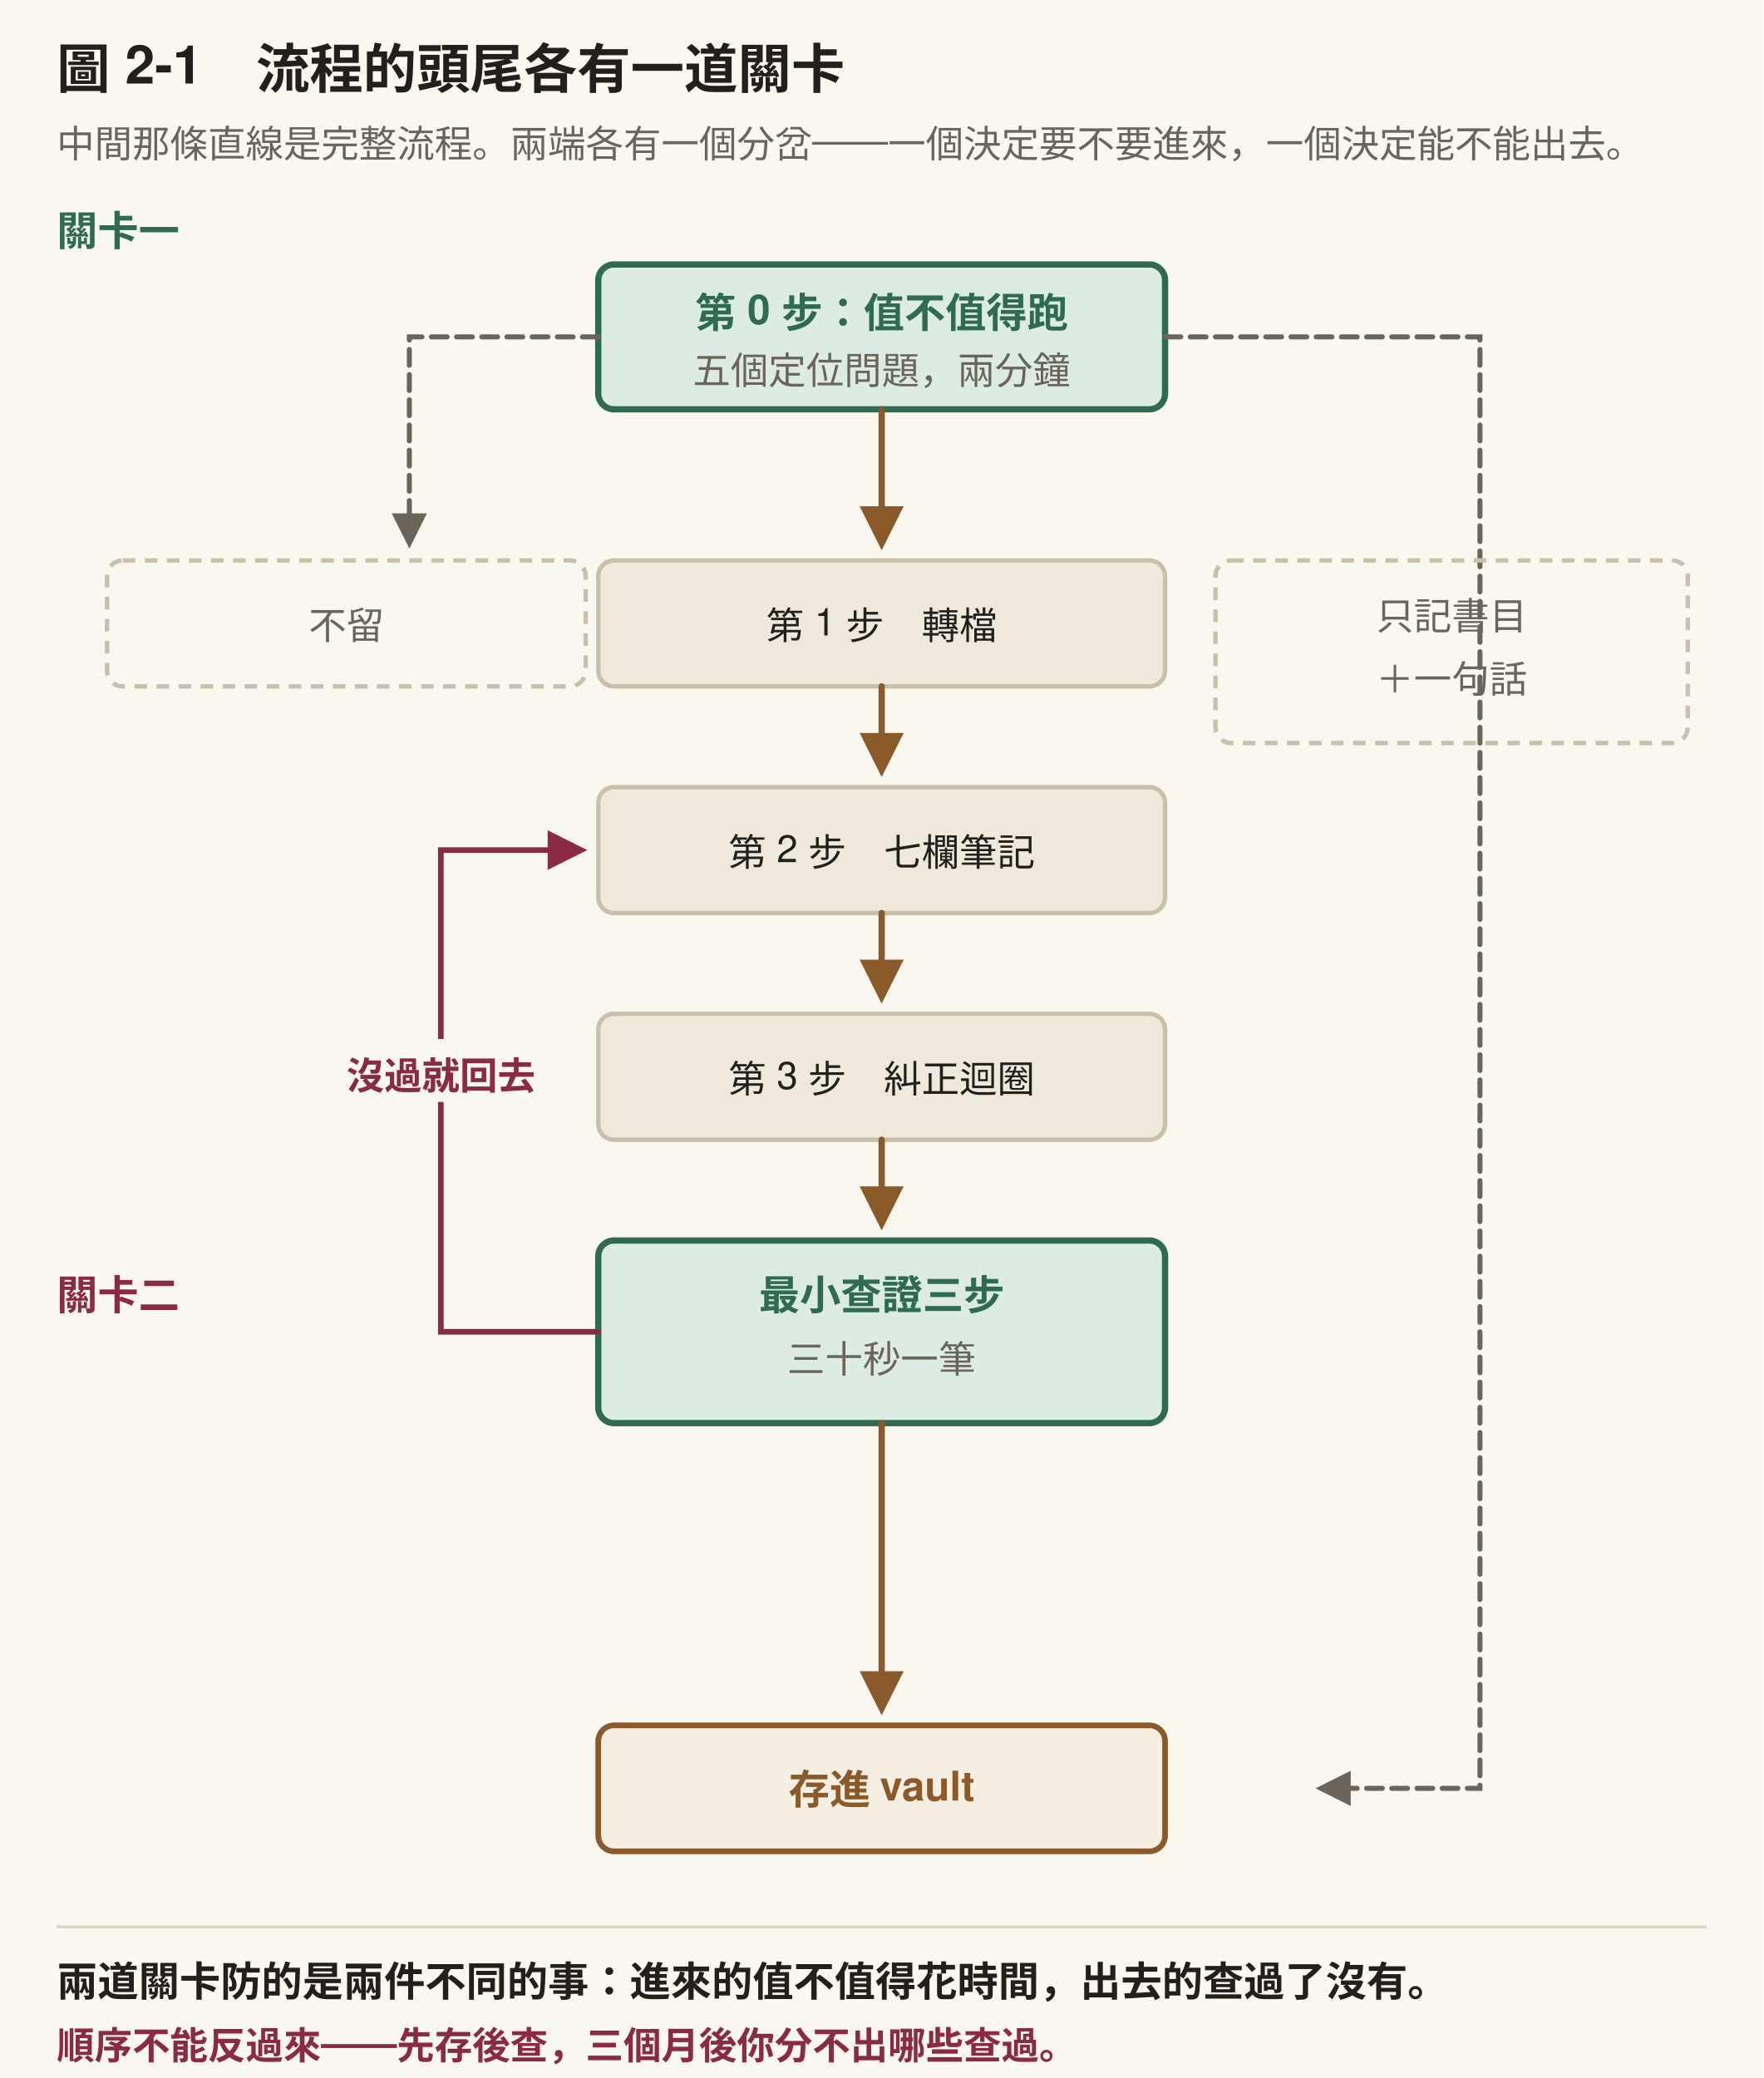
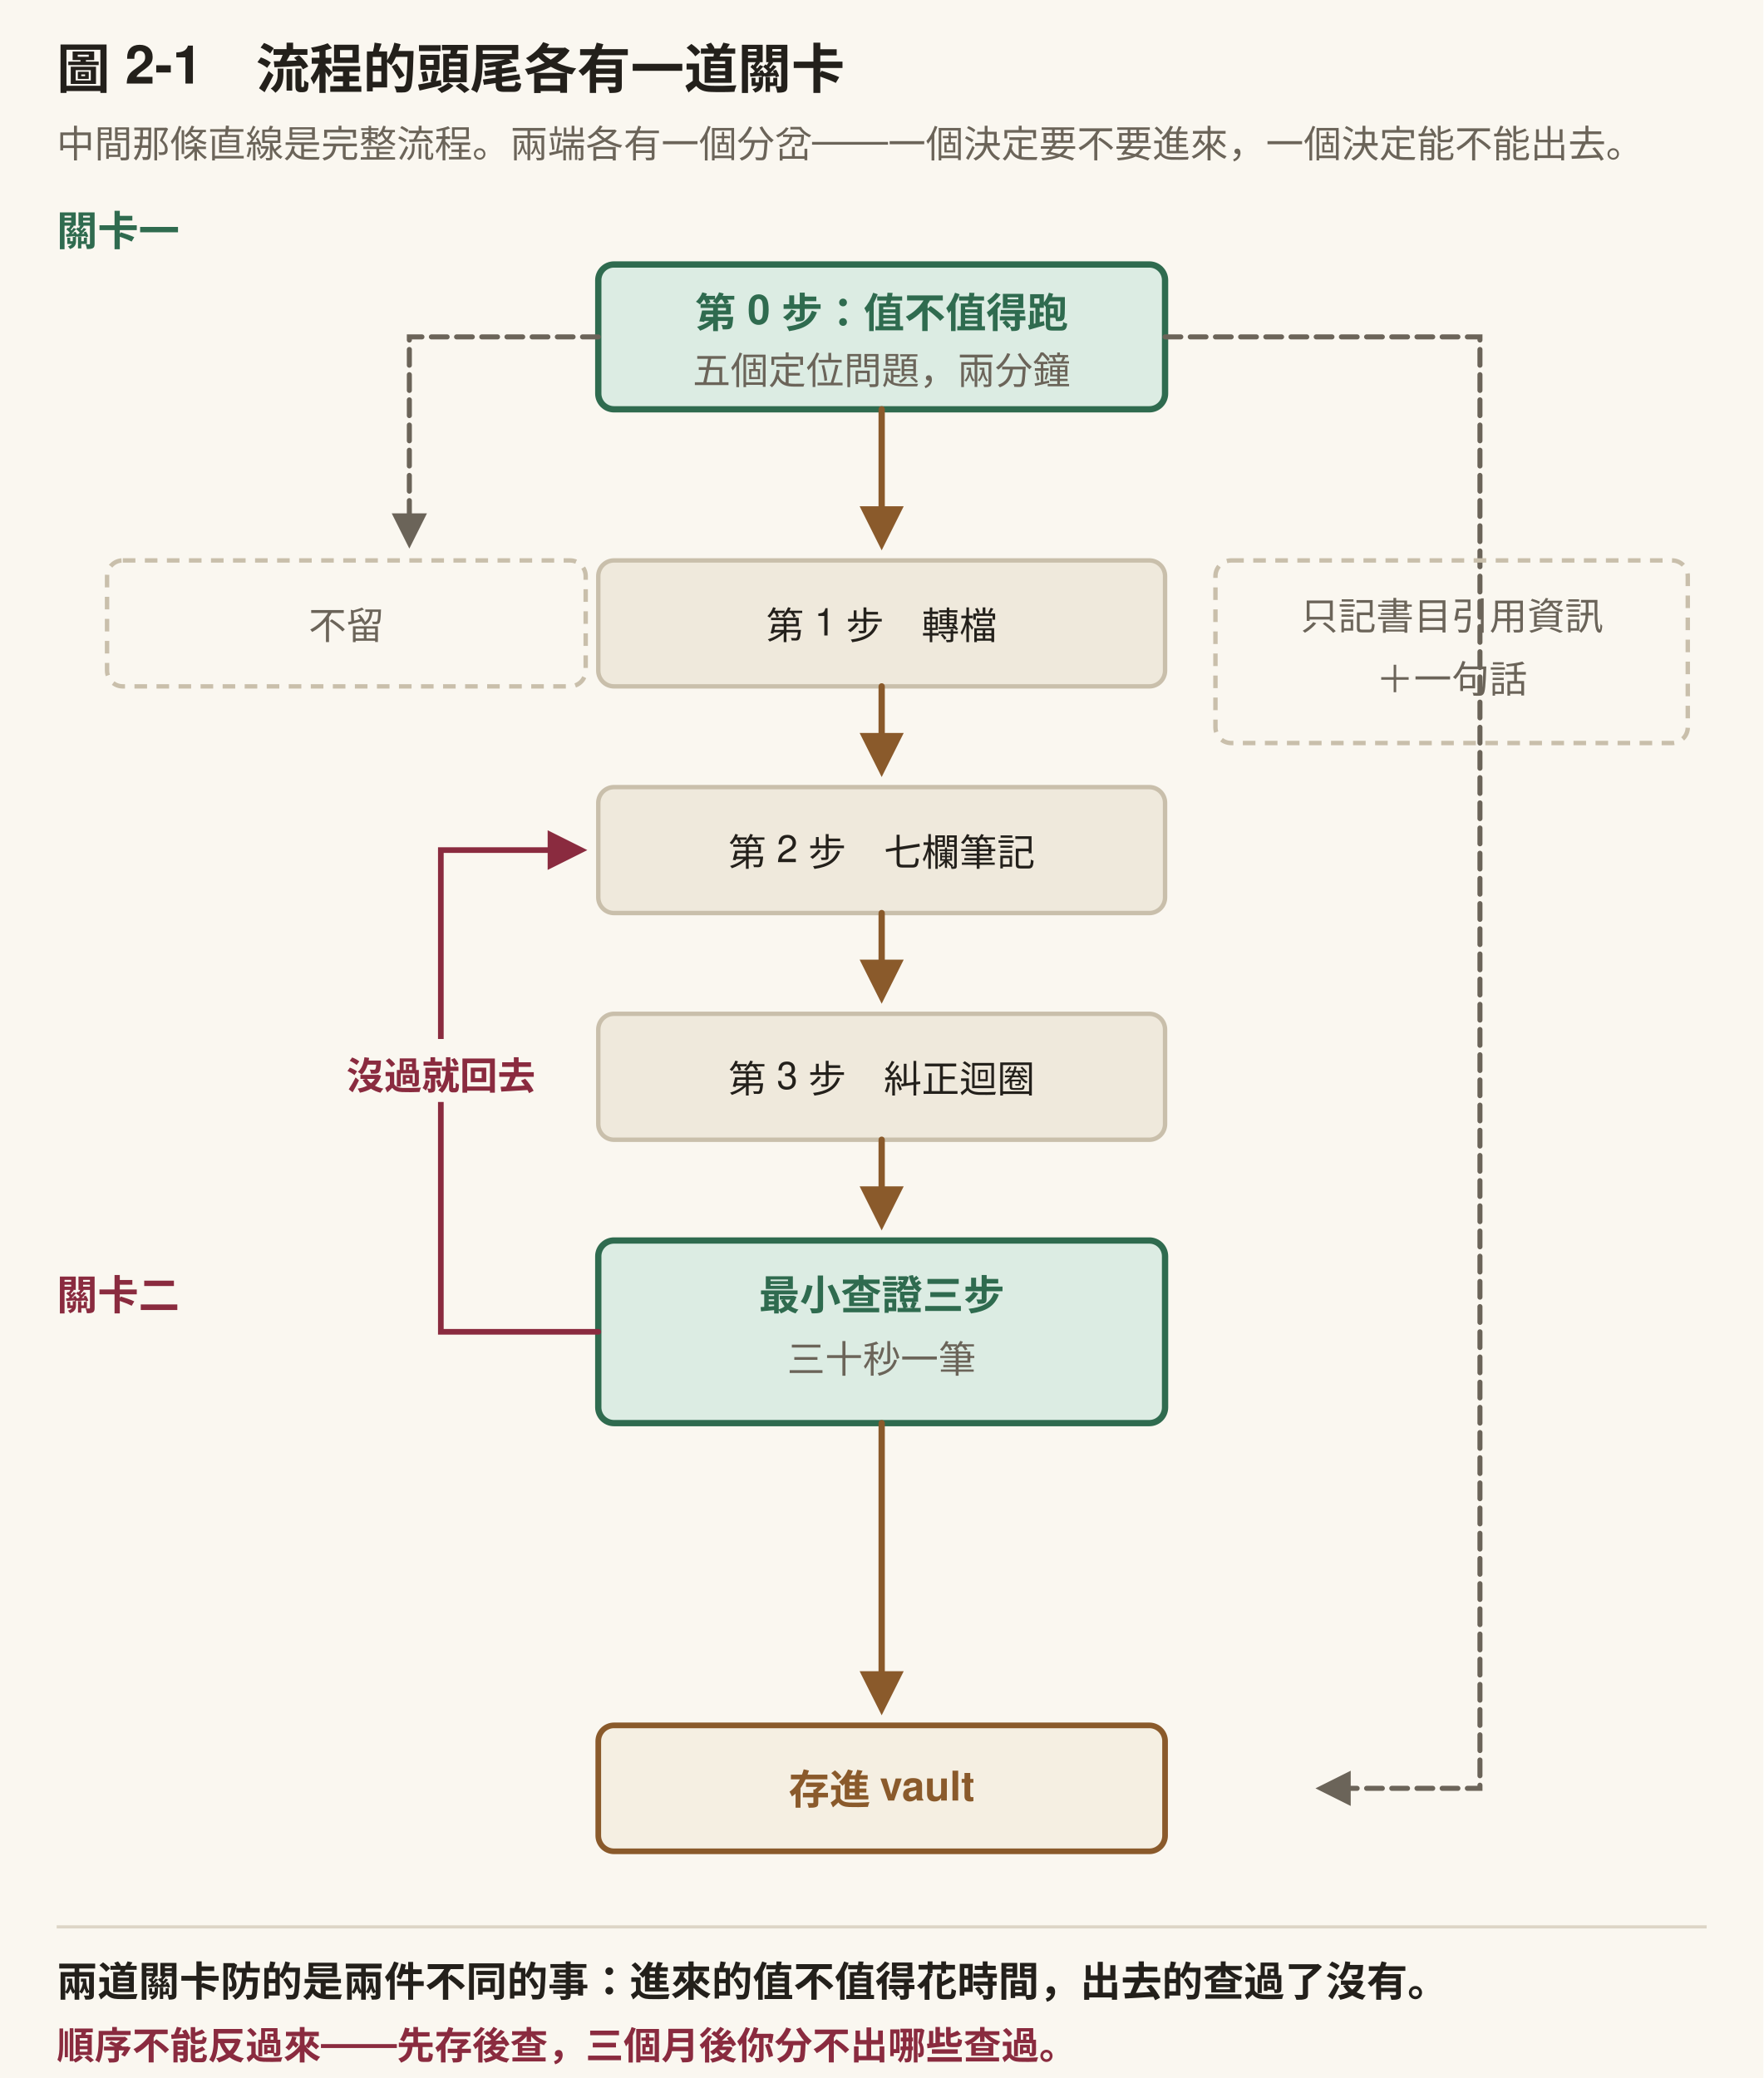
<svg xmlns="http://www.w3.org/2000/svg" viewBox="0 0 560 660" width="560" height="660" font-family="Noto Sans TC, Microsoft JhengHei, Helvetica, Arial, sans-serif">
  <style>
    @page{size:560px 660px;margin:0}
    .bg{fill:#faf7f0}
    .ink{fill:#23201b}
    .muted{fill:#6b6459}
    .rule{stroke:#ddd5c6;stroke-width:1}
    .step{fill:#efe9dc;stroke:#c9bfab;stroke-width:1.4}
    .gate{fill:#dcece3;stroke:#2f6b4f;stroke-width:2}
    .vault{fill:#f5efe2;stroke:#8a5a2b;stroke-width:1.8}
    .stop{fill:none;stroke:#c9bfab;stroke-width:1.4;stroke-dasharray:4 3}
    .flow{stroke:#8a5a2b;stroke-width:2;fill:none;stroke-linecap:round}
    .side{stroke:#6b6459;stroke-width:1.6;fill:none;stroke-linecap:round;stroke-dasharray:5 3}
    .backline{stroke:#8a2b3f;stroke-width:1.8;fill:none;stroke-linecap:round}
    .key{fill:#2f6b4f}
    .warn{fill:#8a2b3f}
    .head{fill:#8a5a2b}
    .title{font-size:17px;font-weight:700}
    .b{font-size:13px;font-weight:700}
    .s{font-size:12px}
    @media (prefers-color-scheme: dark){
      .bg{fill:#17150f}.ink{fill:#ece5d6}.muted{fill:#a49a88}.rule{stroke:#3a352a}
      .step{fill:#241f16;stroke:#4a4335}
      .gate{fill:#1c3327;stroke:#7fc4a0}
      .vault{fill:#241f16;stroke:#d09a5e}
      .stop{stroke:#4a4335}
      .flow{stroke:#d09a5e}.side{stroke:#a49a88}.backline{stroke:#e08a9c}
      .key{fill:#7fc4a0}.warn{fill:#e08a9c}.head{fill:#d09a5e}
    }
  </style>
  <rect class="bg" width="560" height="660" />
  <text class="ink title" x="18" y="28">圖 2-1　流程的頭尾各有一道關卡</text>
  <text class="muted s" x="18" y="50">中間那條直線是完整流程。兩端各有一個分岔——一個決定要不要進來，一個決定能不能出去。</text>
  <defs>
    <marker id="mf21" viewBox="0 0 10 10" refX="8" refY="5" markerWidth="7" markerHeight="7" orient="auto">
      <path class="head" d="M0,0 L10,5 L0,10 z" />
    </marker>
    <marker id="ms21" viewBox="0 0 10 10" refX="8" refY="5" markerWidth="7" markerHeight="7" orient="auto">
      <path fill="#6b6459" d="M0,0 L10,5 L0,10 z" />
    </marker>
    <marker id="mb21" viewBox="0 0 10 10" refX="8" refY="5" markerWidth="7" markerHeight="7" orient="auto">
      <path class="warn" d="M0,0 L10,5 L0,10 z" />
    </marker>
  </defs>
  <text class="key b" x="18" y="78">關卡一</text>
  <rect class="gate" x="190" y="84" width="180" height="46" rx="5" />
  <text class="key b" x="280" y="104" text-anchor="middle">第 0 步：值不值得跑</text>
  <text class="muted s" x="280" y="122" text-anchor="middle">五個定位問題，兩分鐘</text>
  <path class="side" d="M190,107 H130 V172" marker-end="url(#ms21)" />
  <rect class="stop" x="34" y="178" width="152" height="40" rx="5" />
  <text class="muted s" x="110" y="203" text-anchor="middle">不留</text>
  <path class="side" d="M370,107 H470 V568 H420" marker-end="url(#ms21)" />
  <rect class="stop" x="386" y="178" width="150" height="58" rx="5" />
-   <text class="muted s" x="461" y="200" text-anchor="middle">只記書目</text>
+   <text class="muted s" x="461" y="200" text-anchor="middle">只記書目引用資訊</text>
  <text class="muted s" x="461" y="220" text-anchor="middle">＋一句話</text>
  <path class="flow" d="M280,130 V172" marker-end="url(#mf21)" />
  <rect class="step" x="190" y="178" width="180" height="40" rx="5" />
  <text class="ink s" x="280" y="203" text-anchor="middle">第 1 步　轉檔</text>
  <path class="flow" d="M280,218 V244" marker-end="url(#mf21)" />
  <rect class="step" x="190" y="250" width="180" height="40" rx="5" />
  <text class="ink s" x="280" y="275" text-anchor="middle">第 2 步　七欄筆記</text>
  <path class="flow" d="M280,290 V316" marker-end="url(#mf21)" />
  <rect class="step" x="190" y="322" width="180" height="40" rx="5" />
  <text class="ink s" x="280" y="347" text-anchor="middle">第 3 步　糾正迴圈</text>
  <path class="flow" d="M280,362 V388" marker-end="url(#mf21)" />
  <text class="warn b" x="18" y="416">關卡二</text>
  <rect class="gate" x="190" y="394" width="180" height="58" rx="5" />
  <text class="key b" x="280" y="416" text-anchor="middle">最小查證三步</text>
  <text class="muted s" x="280" y="436" text-anchor="middle">三十秒一筆</text>
  <path class="backline" d="M190,423 H140 V270 H184" marker-end="url(#mb21)" />
  <rect class="bg" x="96" y="330" width="88" height="20" />
  <text class="warn s" x="140" y="346" text-anchor="middle" font-weight="700">沒過就回去</text>
  <path class="flow" d="M280,452 V542" marker-end="url(#mf21)" />
  <rect class="vault" x="190" y="548" width="180" height="40" rx="5" />
  <text class="head b" x="280" y="573" text-anchor="middle">存進 vault</text>
  <line class="rule" x1="18" y1="612" x2="542" y2="612" />
  <text class="ink b" x="18" y="634">兩道關卡防的是兩件不同的事：進來的值不值得花時間，出去的查過了沒有。</text>
  <text class="warn s" x="18" y="654" font-weight="700">順序不能反過來——先存後查，三個月後你分不出哪些查過。</text>
</svg>
